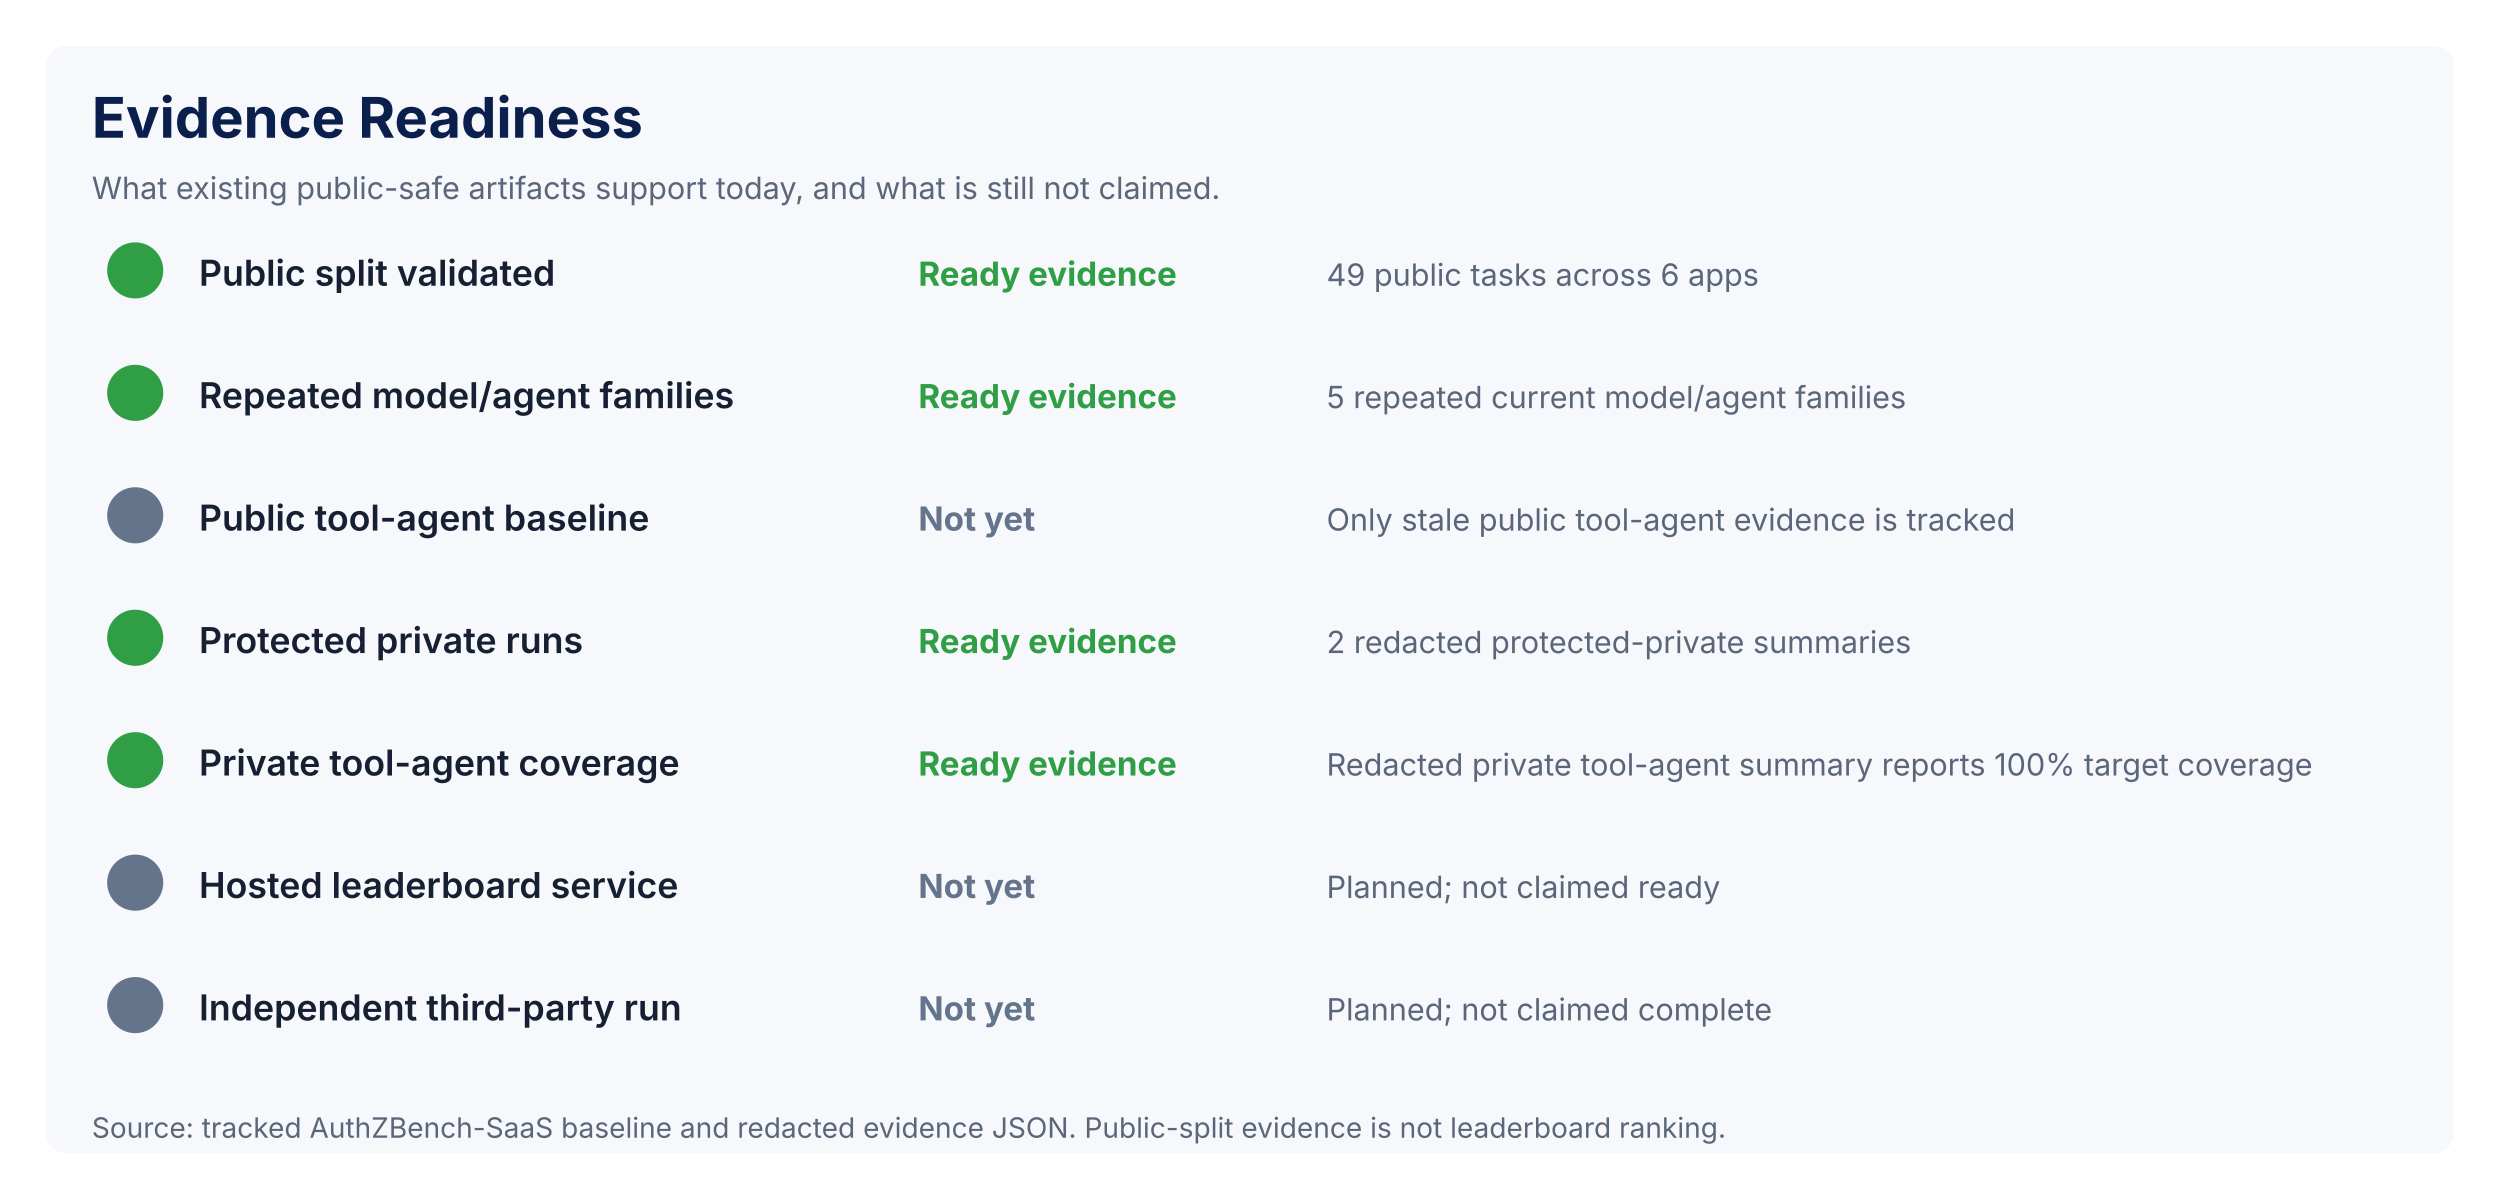
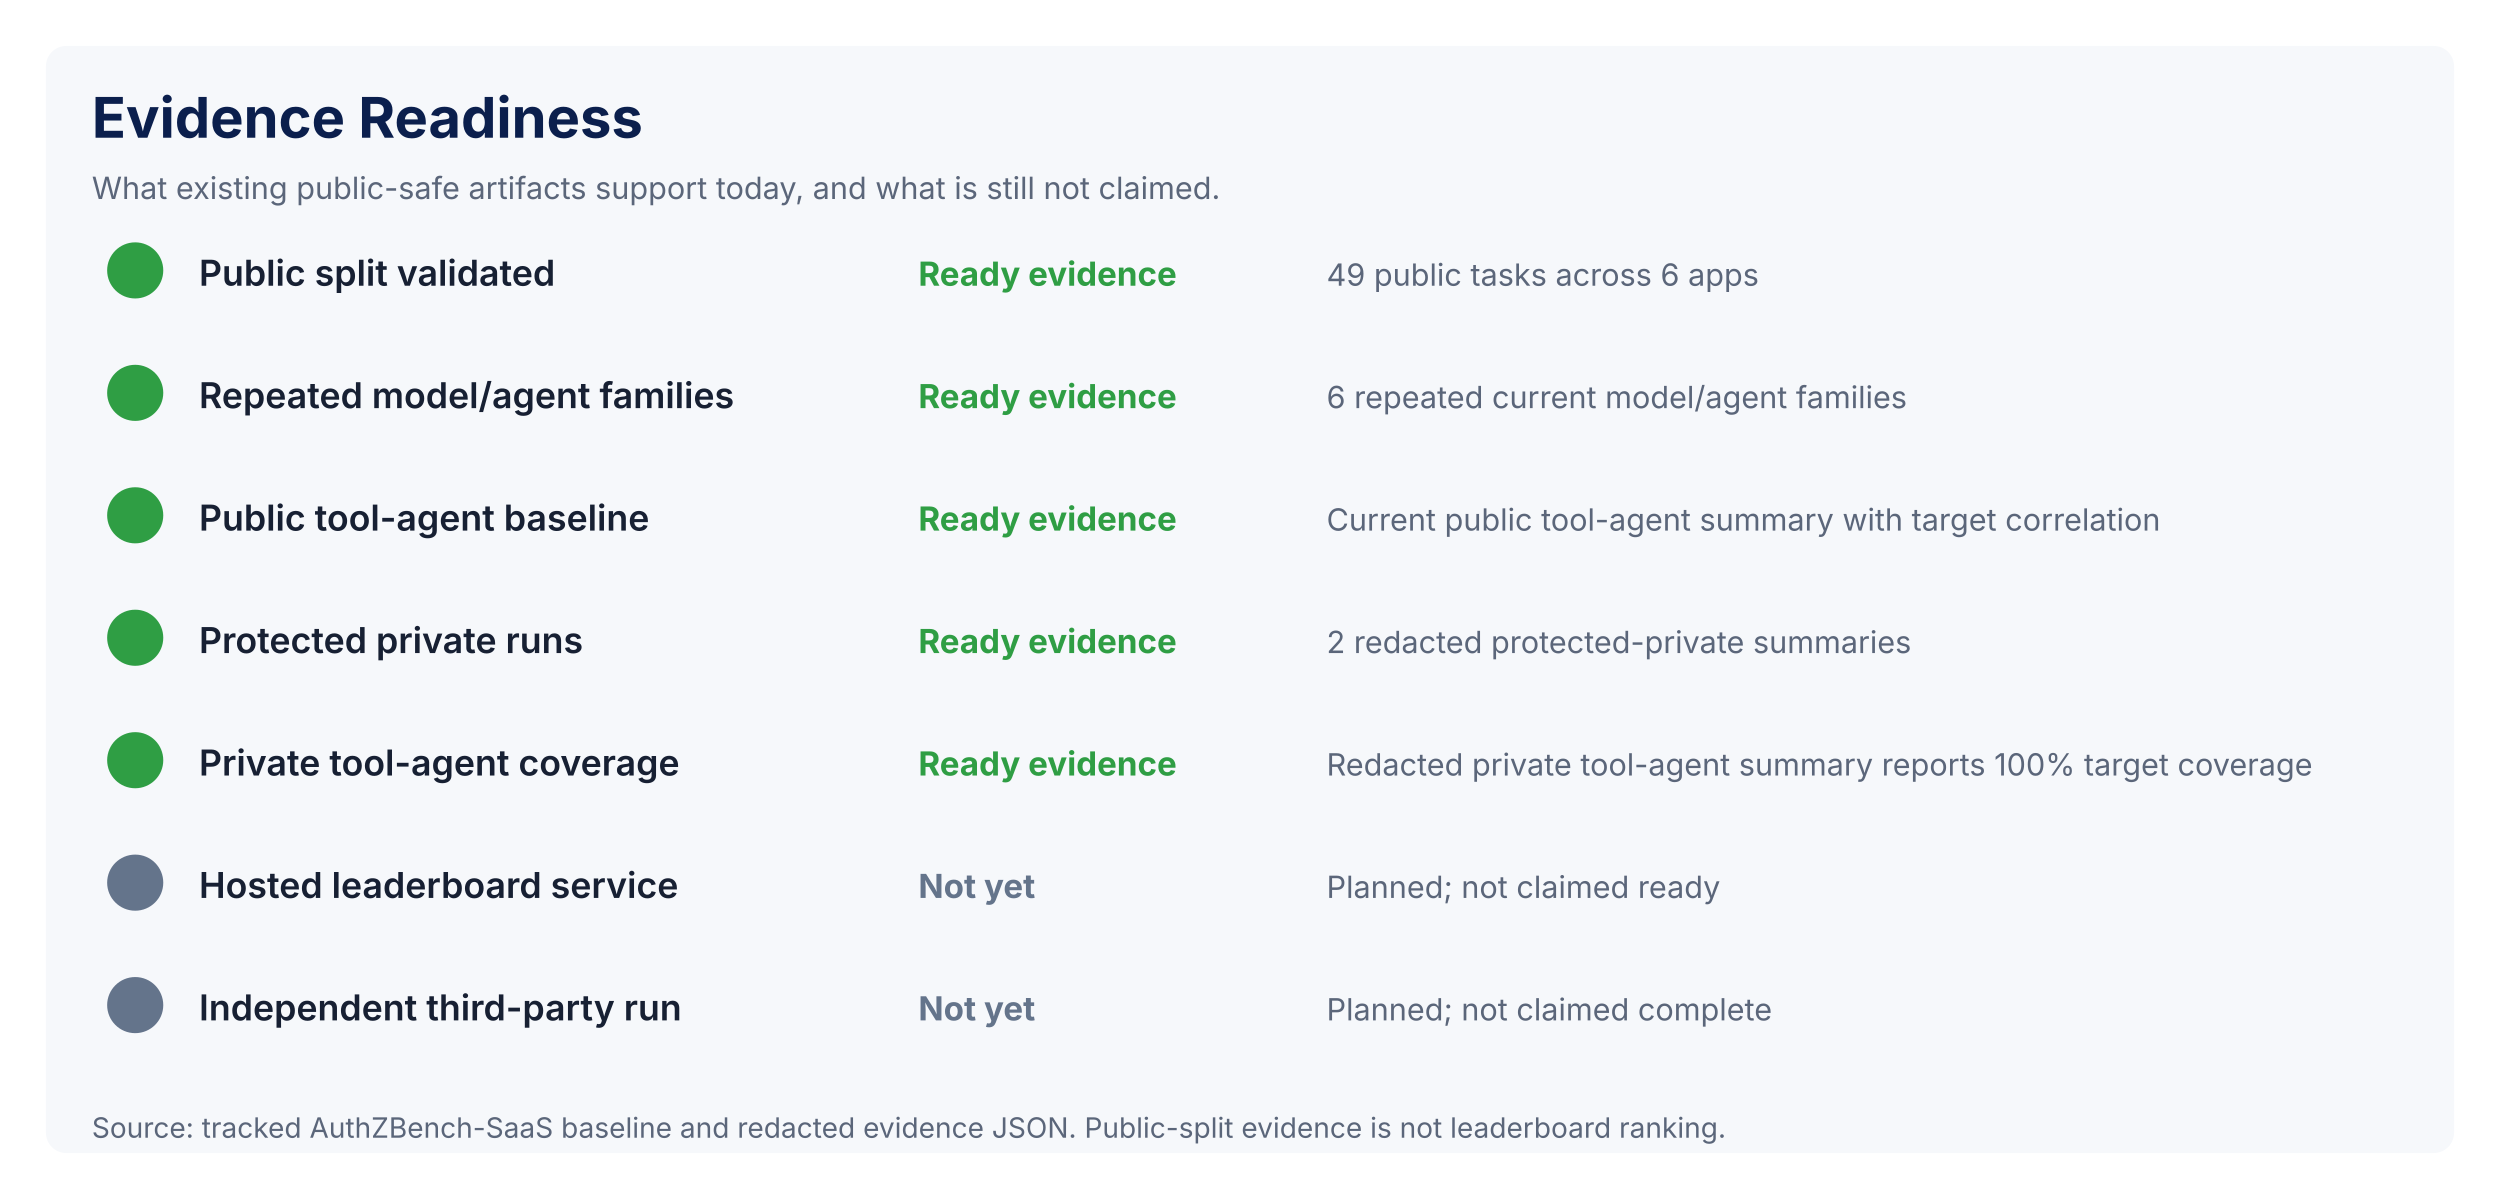
<svg xmlns="http://www.w3.org/2000/svg" width="980" height="470" viewBox="0 0 980 470" role="img" aria-labelledby="title desc">
  <rect x="0.0" y="0.0" width="980.0" height="470.0" rx="0" fill="#ffffff" />
  <rect x="18.0" y="18.0" width="944.0" height="434.0" rx="8" fill="#f6f8fb" />
  <text x="36.0" y="54.0" fill="#0b1f4d" font-family="Inter, Arial, sans-serif" font-size="22" font-weight="700">Evidence Readiness</text>
  <text x="36.0" y="78.0" fill="#5b667a" font-family="Inter, Arial, sans-serif" font-size="12" font-weight="400">What existing public-safe artifacts support today, and what is still not claimed.</text>
  <rect x="42.0" y="95.0" width="22.0" height="22.0" rx="11" fill="#2f9e44" />
  <text x="78.0" y="112.0" fill="#172033" font-family="Inter, Arial, sans-serif" font-size="14" font-weight="600">Public split validated</text>
  <text x="360.0" y="112.0" fill="#2f9e44" font-family="Inter, Arial, sans-serif" font-size="13" font-weight="700">Ready evidence</text>
  <text x="520.0" y="112.0" fill="#5b667a" font-family="Inter, Arial, sans-serif" font-size="12" font-weight="400">49 public tasks across 6 apps</text>
  <rect x="42.0" y="143.0" width="22.0" height="22.0" rx="11" fill="#2f9e44" />
  <text x="78.0" y="160.0" fill="#172033" font-family="Inter, Arial, sans-serif" font-size="14" font-weight="600">Repeated model/agent families</text>
  <text x="360.0" y="160.0" fill="#2f9e44" font-family="Inter, Arial, sans-serif" font-size="13" font-weight="700">Ready evidence</text>
-   <text x="520.0" y="160.0" fill="#5b667a" font-family="Inter, Arial, sans-serif" font-size="12" font-weight="400">5 repeated current model/agent families</text>
-   <rect x="42.0" y="191.0" width="22.0" height="22.0" rx="11" fill="#64748b" />
+   <text x="520.0" y="160.0" fill="#5b667a" font-family="Inter, Arial, sans-serif" font-size="12" font-weight="400">6 repeated current model/agent families</text>
+   <rect x="42.0" y="191.0" width="22.0" height="22.0" rx="11" fill="#2f9e44" />
  <text x="78.0" y="208.0" fill="#172033" font-family="Inter, Arial, sans-serif" font-size="14" font-weight="600">Public tool-agent baseline</text>
-   <text x="360.0" y="208.0" fill="#64748b" font-family="Inter, Arial, sans-serif" font-size="13" font-weight="700">Not yet</text>
-   <text x="520.0" y="208.0" fill="#5b667a" font-family="Inter, Arial, sans-serif" font-size="12" font-weight="400">Only stale public tool-agent evidence is tracked</text>
+   <text x="360.0" y="208.0" fill="#2f9e44" font-family="Inter, Arial, sans-serif" font-size="13" font-weight="700">Ready evidence</text>
+   <text x="520.0" y="208.0" fill="#5b667a" font-family="Inter, Arial, sans-serif" font-size="12" font-weight="400">Current public tool-agent summary with target correlation</text>
  <rect x="42.0" y="239.0" width="22.0" height="22.0" rx="11" fill="#2f9e44" />
  <text x="78.0" y="256.0" fill="#172033" font-family="Inter, Arial, sans-serif" font-size="14" font-weight="600">Protected private runs</text>
  <text x="360.0" y="256.0" fill="#2f9e44" font-family="Inter, Arial, sans-serif" font-size="13" font-weight="700">Ready evidence</text>
  <text x="520.0" y="256.0" fill="#5b667a" font-family="Inter, Arial, sans-serif" font-size="12" font-weight="400">2 redacted protected-private summaries</text>
  <rect x="42.0" y="287.0" width="22.0" height="22.0" rx="11" fill="#2f9e44" />
  <text x="78.0" y="304.0" fill="#172033" font-family="Inter, Arial, sans-serif" font-size="14" font-weight="600">Private tool-agent coverage</text>
  <text x="360.0" y="304.0" fill="#2f9e44" font-family="Inter, Arial, sans-serif" font-size="13" font-weight="700">Ready evidence</text>
  <text x="520.0" y="304.0" fill="#5b667a" font-family="Inter, Arial, sans-serif" font-size="12" font-weight="400">Redacted private tool-agent summary reports 100% target coverage</text>
  <rect x="42.0" y="335.0" width="22.0" height="22.0" rx="11" fill="#64748b" />
  <text x="78.0" y="352.0" fill="#172033" font-family="Inter, Arial, sans-serif" font-size="14" font-weight="600">Hosted leaderboard service</text>
  <text x="360.0" y="352.0" fill="#64748b" font-family="Inter, Arial, sans-serif" font-size="13" font-weight="700">Not yet</text>
  <text x="520.0" y="352.0" fill="#5b667a" font-family="Inter, Arial, sans-serif" font-size="12" font-weight="400">Planned; not claimed ready</text>
  <rect x="42.0" y="383.0" width="22.0" height="22.0" rx="11" fill="#64748b" />
  <text x="78.0" y="400.0" fill="#172033" font-family="Inter, Arial, sans-serif" font-size="14" font-weight="600">Independent third-party run</text>
  <text x="360.0" y="400.0" fill="#64748b" font-family="Inter, Arial, sans-serif" font-size="13" font-weight="700">Not yet</text>
  <text x="520.0" y="400.0" fill="#5b667a" font-family="Inter, Arial, sans-serif" font-size="12" font-weight="400">Planned; not claimed complete</text>
  <text x="36.0" y="446.0" fill="#5b667a" font-family="Inter, Arial, sans-serif" font-size="11" font-weight="400">Source: tracked AuthZBench-SaaS baseline and redacted evidence JSON. Public-split evidence is not leaderboard ranking.</text>
</svg>
